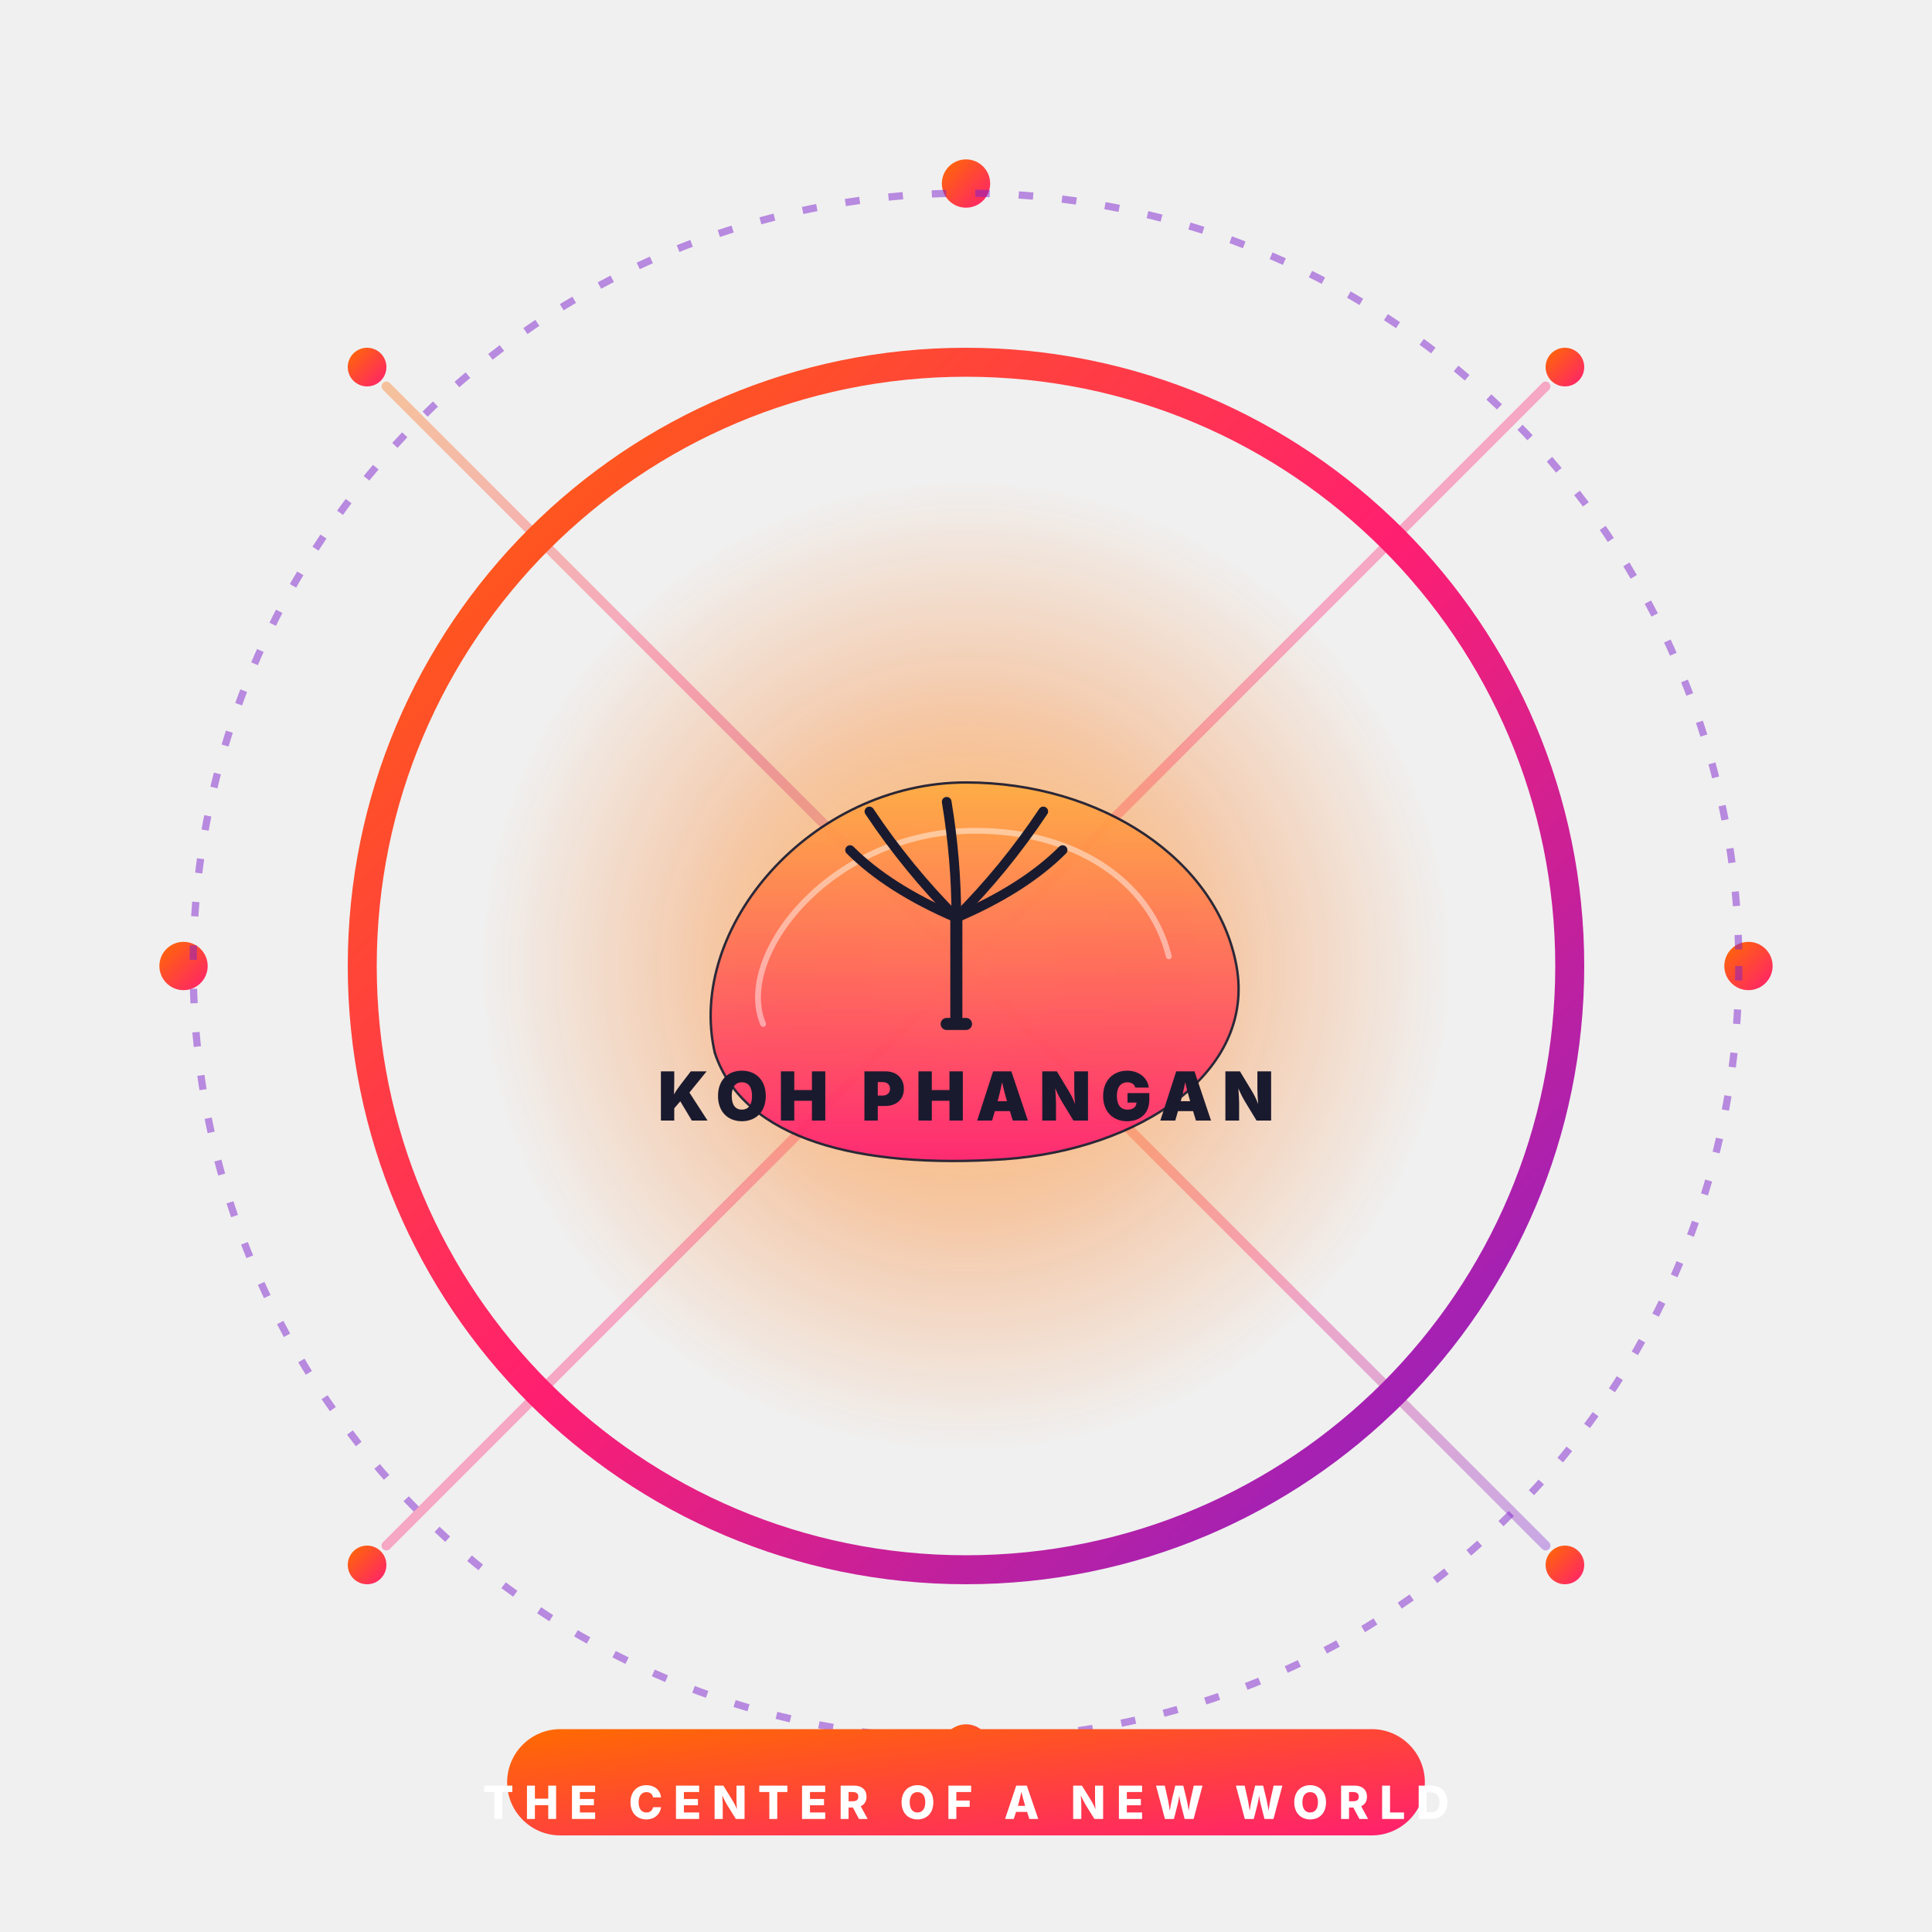
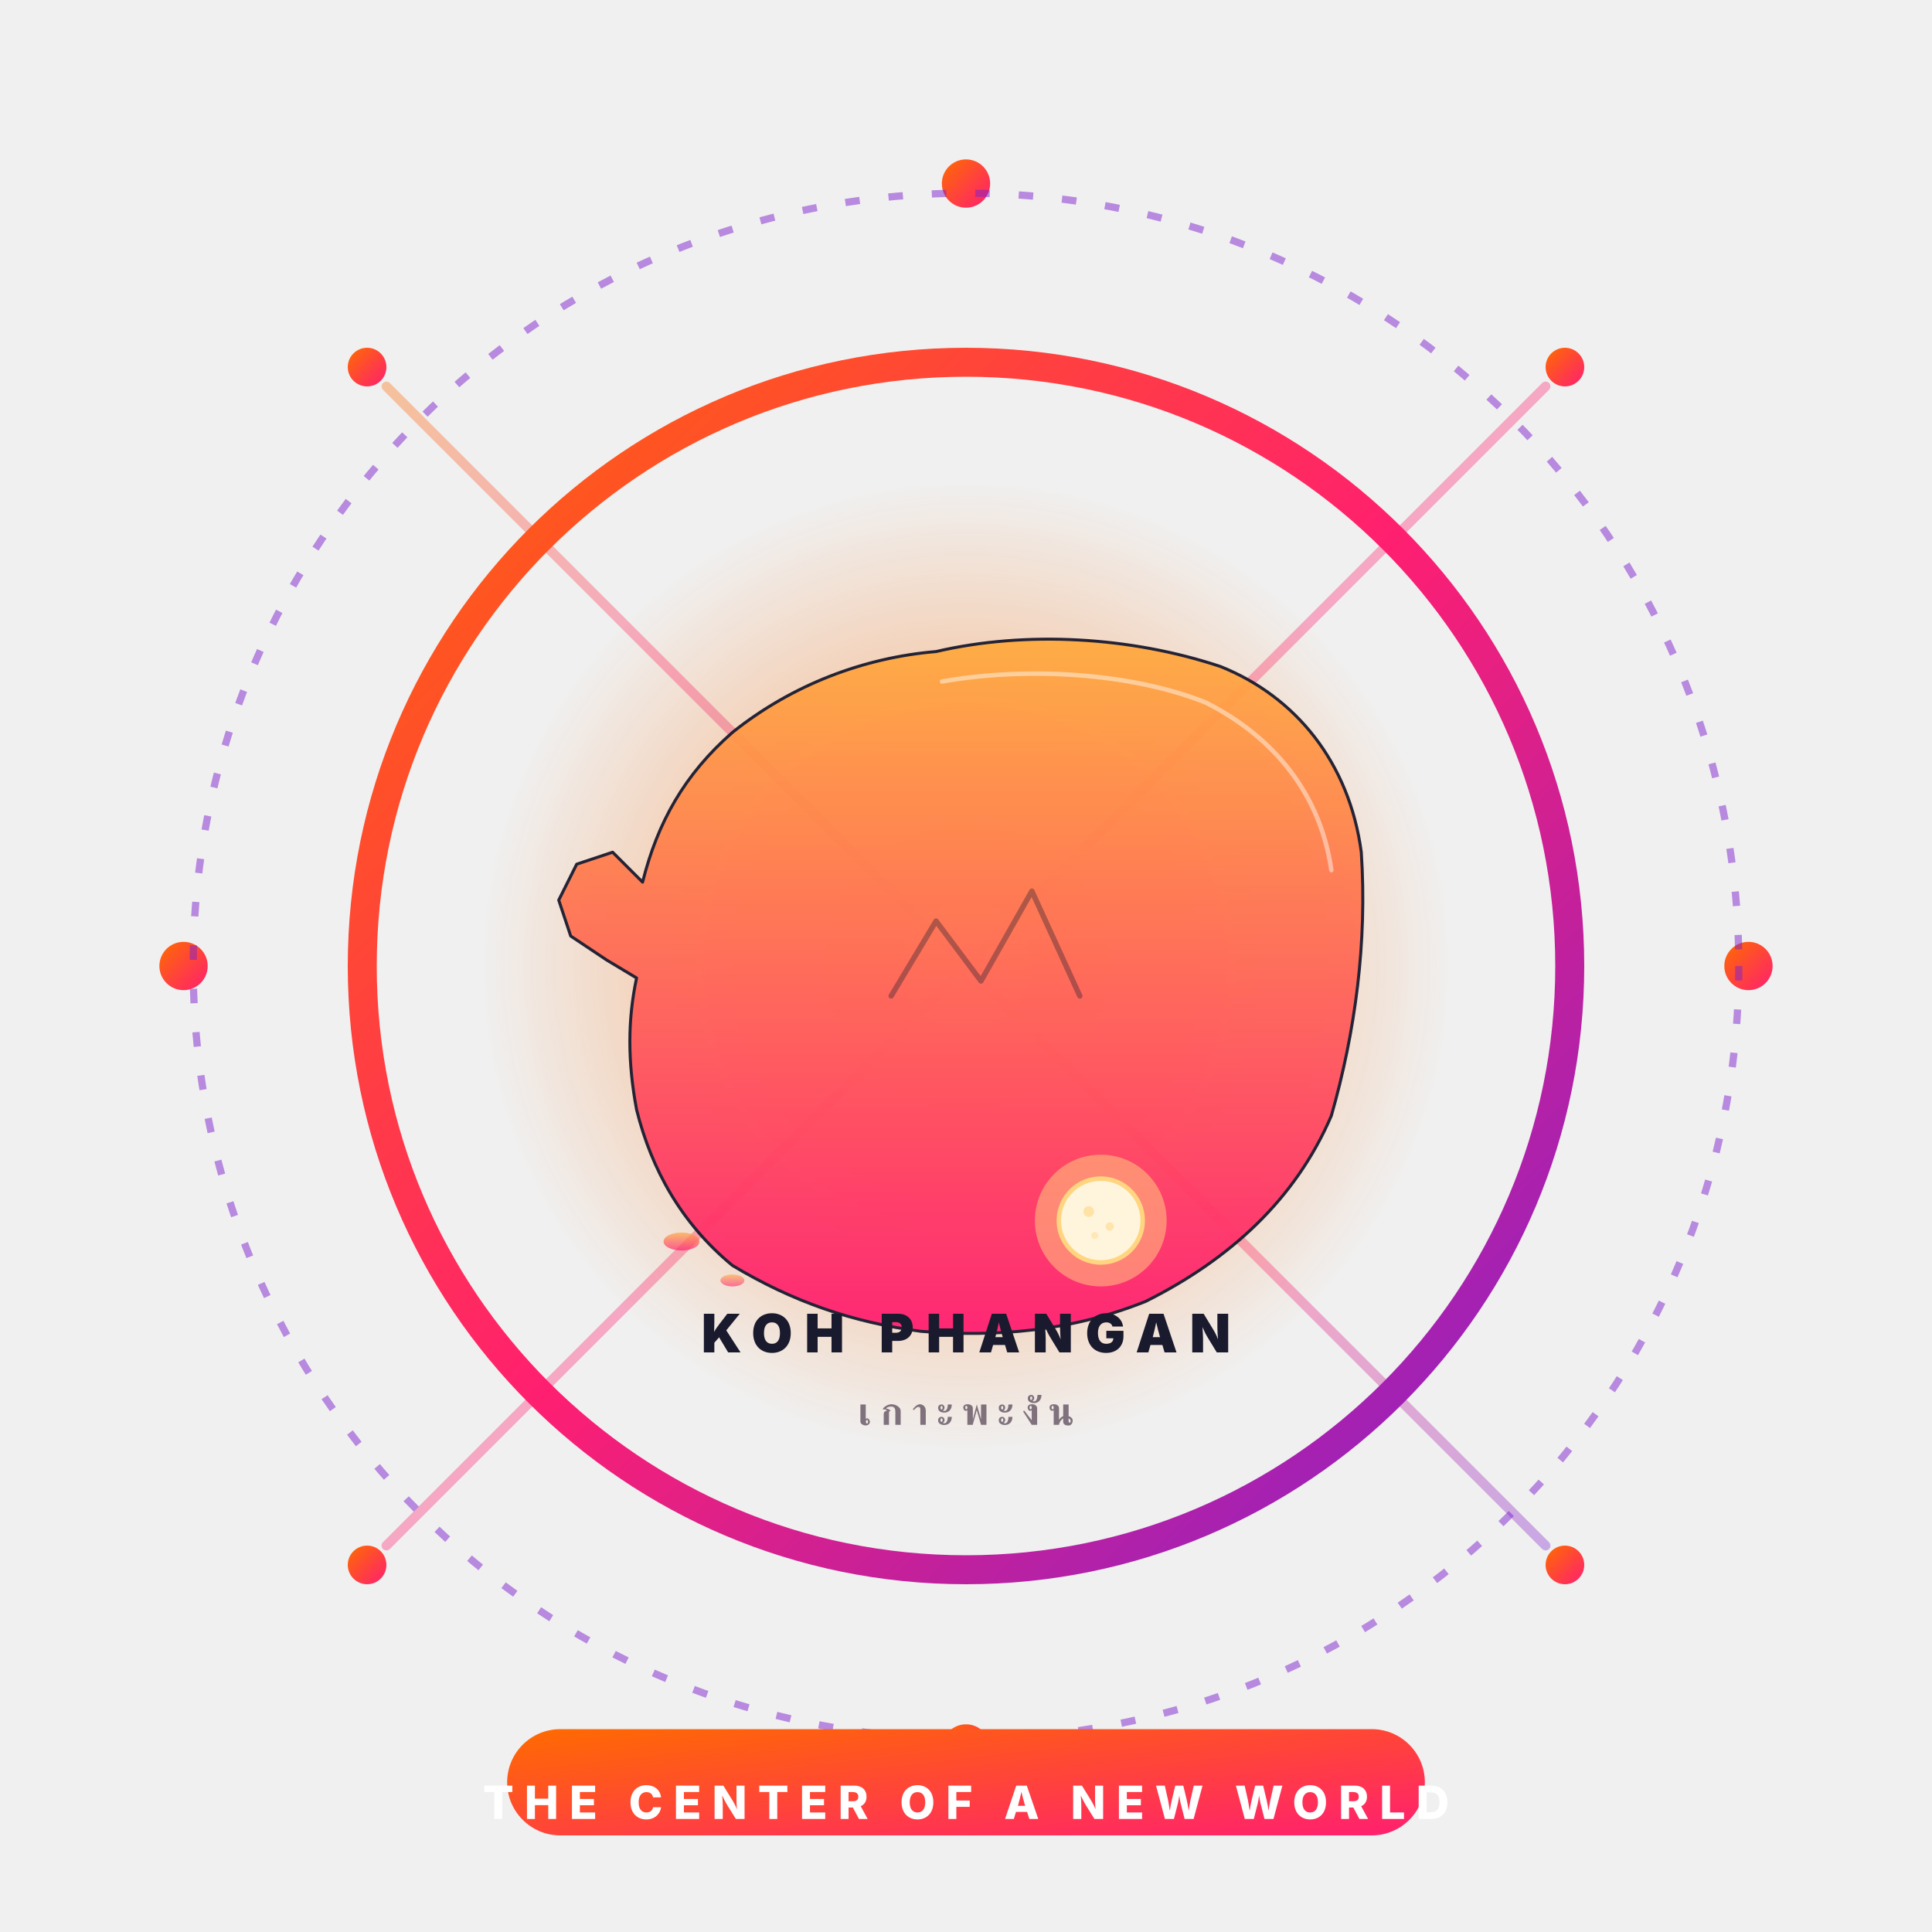
<svg xmlns="http://www.w3.org/2000/svg" viewBox="0 0 400 400" width="400" height="400">
  <defs>
    <linearGradient id="kp-grad-full" x1="0%" y1="0%" x2="100%" y2="100%">
      <stop offset="0%" stop-color="#FF6B00" />
      <stop offset="50%" stop-color="#FF1F70" />
      <stop offset="100%" stop-color="#7E22CE" />
    </linearGradient>
    <linearGradient id="kp-grad-warm" x1="0%" y1="0%" x2="100%" y2="100%">
      <stop offset="0%" stop-color="#FF6B00" />
      <stop offset="100%" stop-color="#FF1F70" />
    </linearGradient>
    <radialGradient id="kp-glow" cx="50%" cy="50%" r="50%">
      <stop offset="0%" stop-color="#FFD580" stop-opacity="0.9" />
      <stop offset="60%" stop-color="#FF6B00" stop-opacity="0.25" />
      <stop offset="100%" stop-color="#FF6B00" stop-opacity="0" />
    </radialGradient>
    <linearGradient id="kp-island" x1="0%" y1="0%" x2="0%" y2="100%">
      <stop offset="0%" stop-color="#FFAB40" />
      <stop offset="100%" stop-color="#FF1F70" />
    </linearGradient>
  </defs>
  <g opacity="0.35">
    <line x1="200" y1="200" x2="200" y2="40" stroke="url(#kp-grad-full)" stroke-width="2.5" stroke-linecap="round" />
    <line x1="200" y1="200" x2="320" y2="80" stroke="url(#kp-grad-full)" stroke-width="2" stroke-linecap="round" />
    <line x1="200" y1="200" x2="360" y2="200" stroke="url(#kp-grad-full)" stroke-width="2.5" stroke-linecap="round" />
    <line x1="200" y1="200" x2="320" y2="320" stroke="url(#kp-grad-full)" stroke-width="2" stroke-linecap="round" />
    <line x1="200" y1="200" x2="200" y2="360" stroke="url(#kp-grad-full)" stroke-width="2.5" stroke-linecap="round" />
    <line x1="200" y1="200" x2="80" y2="320" stroke="url(#kp-grad-full)" stroke-width="2" stroke-linecap="round" />
    <line x1="200" y1="200" x2="40" y2="200" stroke="url(#kp-grad-full)" stroke-width="2.5" stroke-linecap="round" />
    <line x1="200" y1="200" x2="80" y2="80" stroke="url(#kp-grad-full)" stroke-width="2" stroke-linecap="round" />
  </g>
  <g>
    <circle cx="200" cy="38" r="5" fill="url(#kp-grad-warm)" />
    <circle cx="324" cy="76" r="4" fill="url(#kp-grad-warm)" />
    <circle cx="362" cy="200" r="5" fill="url(#kp-grad-warm)" />
    <circle cx="324" cy="324" r="4" fill="url(#kp-grad-warm)" />
    <circle cx="200" cy="362" r="5" fill="url(#kp-grad-warm)" />
    <circle cx="76" cy="324" r="4" fill="url(#kp-grad-warm)" />
    <circle cx="38" cy="200" r="5" fill="url(#kp-grad-warm)" />
    <circle cx="76" cy="76" r="4" fill="url(#kp-grad-warm)" />
  </g>
  <circle cx="200" cy="200" r="160" fill="none" stroke="#7E22CE" stroke-width="1.5" stroke-dasharray="3 6" opacity="0.5" />
  <circle cx="200" cy="200" r="125" fill="none" stroke="url(#kp-grad-full)" stroke-width="6" />
  <circle cx="200" cy="200" r="100" fill="url(#kp-glow)" />
-   <g transform="translate(200 200)">
-     <path d="M -52 18              C -58 -8, -32 -38, 0 -38              C 28 -38, 52 -22, 56 0              C 60 22, 36 38, 8 40              C -22 42, -46 36, -52 18 Z" fill="url(#kp-island)" stroke="#1A1A2E" stroke-width="0.5" opacity="0.92" />
-     <path d="M -42 12              C -48 -2, -28 -28, 2 -28              C 22 -28, 38 -18, 42 -2" fill="none" stroke="rgba(255,255,255,0.45)" stroke-width="1.2" stroke-linecap="round" />
-     <g transform="translate(-2 -10)">
-       <path d="M 0 0 L 0 22 M -2 22 L 2 22" stroke="#1A1A2E" stroke-width="2.5" stroke-linecap="round" fill="none" />
-       <path d="M 0 0 Q -14 -6 -22 -14" stroke="#1A1A2E" stroke-width="2" stroke-linecap="round" fill="none" />
-       <path d="M 0 0 Q -10 -10 -18 -22" stroke="#1A1A2E" stroke-width="2" stroke-linecap="round" fill="none" />
-       <path d="M 0 0 Q 0  -12 -2 -24" stroke="#1A1A2E" stroke-width="2" stroke-linecap="round" fill="none" />
-       <path d="M 0 0 Q 10 -10 18 -22" stroke="#1A1A2E" stroke-width="2" stroke-linecap="round" fill="none" />
-       <path d="M 0 0 Q 14 -6  22 -14" stroke="#1A1A2E" stroke-width="2" stroke-linecap="round" fill="none" />
+   <g transform="translate(200 200) scale(0.62)">
+     <path d="       M -10 -105       C  20 -112, 55 -110, 85 -100       C 110 -90, 128 -68, 132 -38       C 134  -8, 130  22, 122  50       C 110  78,  88  98,  60 112       C  35 122,  10 124, -15 122       C -38 119, -58 112, -78 100       C -95  86, -105 68, -110 48       C -113 32, -113 18, -110  4       L -120  -2       L -132 -10       L -136 -22       L -130 -34       L -118 -38       L -108 -28       C -103 -48, -94 -64, -78 -78       C -58 -94, -34 -103, -10 -105       Z" fill="url(#kp-island)" stroke="#1A1A2E" stroke-width="1" stroke-linejoin="round" opacity="0.95" />
+     <path d="       M -8 -95       C 20 -100, 55 -98, 80 -88       C 100 -78, 118 -60, 122 -32" fill="none" stroke="rgba(255,255,255,0.45)" stroke-width="1.5" stroke-linecap="round" />
+     <path d="       M -25 10       L -10 -15       L 5 5       L 22 -25       L 38 10" fill="none" stroke="rgba(26,26,46,0.35)" stroke-width="1.8" stroke-linecap="round" stroke-linejoin="round" />
+     <g transform="translate(45 85)">
+       <circle cx="0" cy="0" r="22" fill="rgba(255,213,128,0.5)" />
+       <circle cx="0" cy="0" r="14" fill="#FFF5DD" stroke="#FFD580" stroke-width="1.5" />
+       <circle cx="-4" cy="-3" r="1.8" fill="rgba(255,213,128,0.6)" />
+       <circle cx="3" cy="2" r="1.4" fill="rgba(255,213,128,0.5)" />
+       <circle cx="-2" cy="5" r="1.2" fill="rgba(255,213,128,0.4)" />
    </g>
-     <text x="0" y="32" font-family="Inter, sans-serif" font-size="14" font-weight="900" fill="#1A1A2E" text-anchor="middle" letter-spacing="2">KOH PHANGAN</text>
+     <ellipse cx="-95" cy="92" rx="6" ry="3" fill="url(#kp-island)" opacity="0.7" />
+     <ellipse cx="-78" cy="105" rx="4" ry="2" fill="url(#kp-island)" opacity="0.6" />
  </g>
+   <text x="200" y="280" font-family="Inter, sans-serif" font-size="11" font-weight="900" fill="#1A1A2E" text-anchor="middle" letter-spacing="2.5">KOH PHANGAN</text>
+   <text x="200" y="295" font-family="Inter, sans-serif" font-size="8" font-weight="600" fill="#5A4A5A" text-anchor="middle" letter-spacing="1.8" opacity="0.75">เกาะพะงัน</text>
  <g transform="translate(200 370)">
    <rect x="-95" y="-12" width="190" height="22" rx="11" fill="url(#kp-grad-warm)" />
    <text x="0" y="3" font-family="Inter, sans-serif" font-size="9.5" font-weight="800" fill="white" text-anchor="middle" letter-spacing="2.2" dominant-baseline="middle">THE CENTER OF A NEW WORLD</text>
  </g>
</svg>
